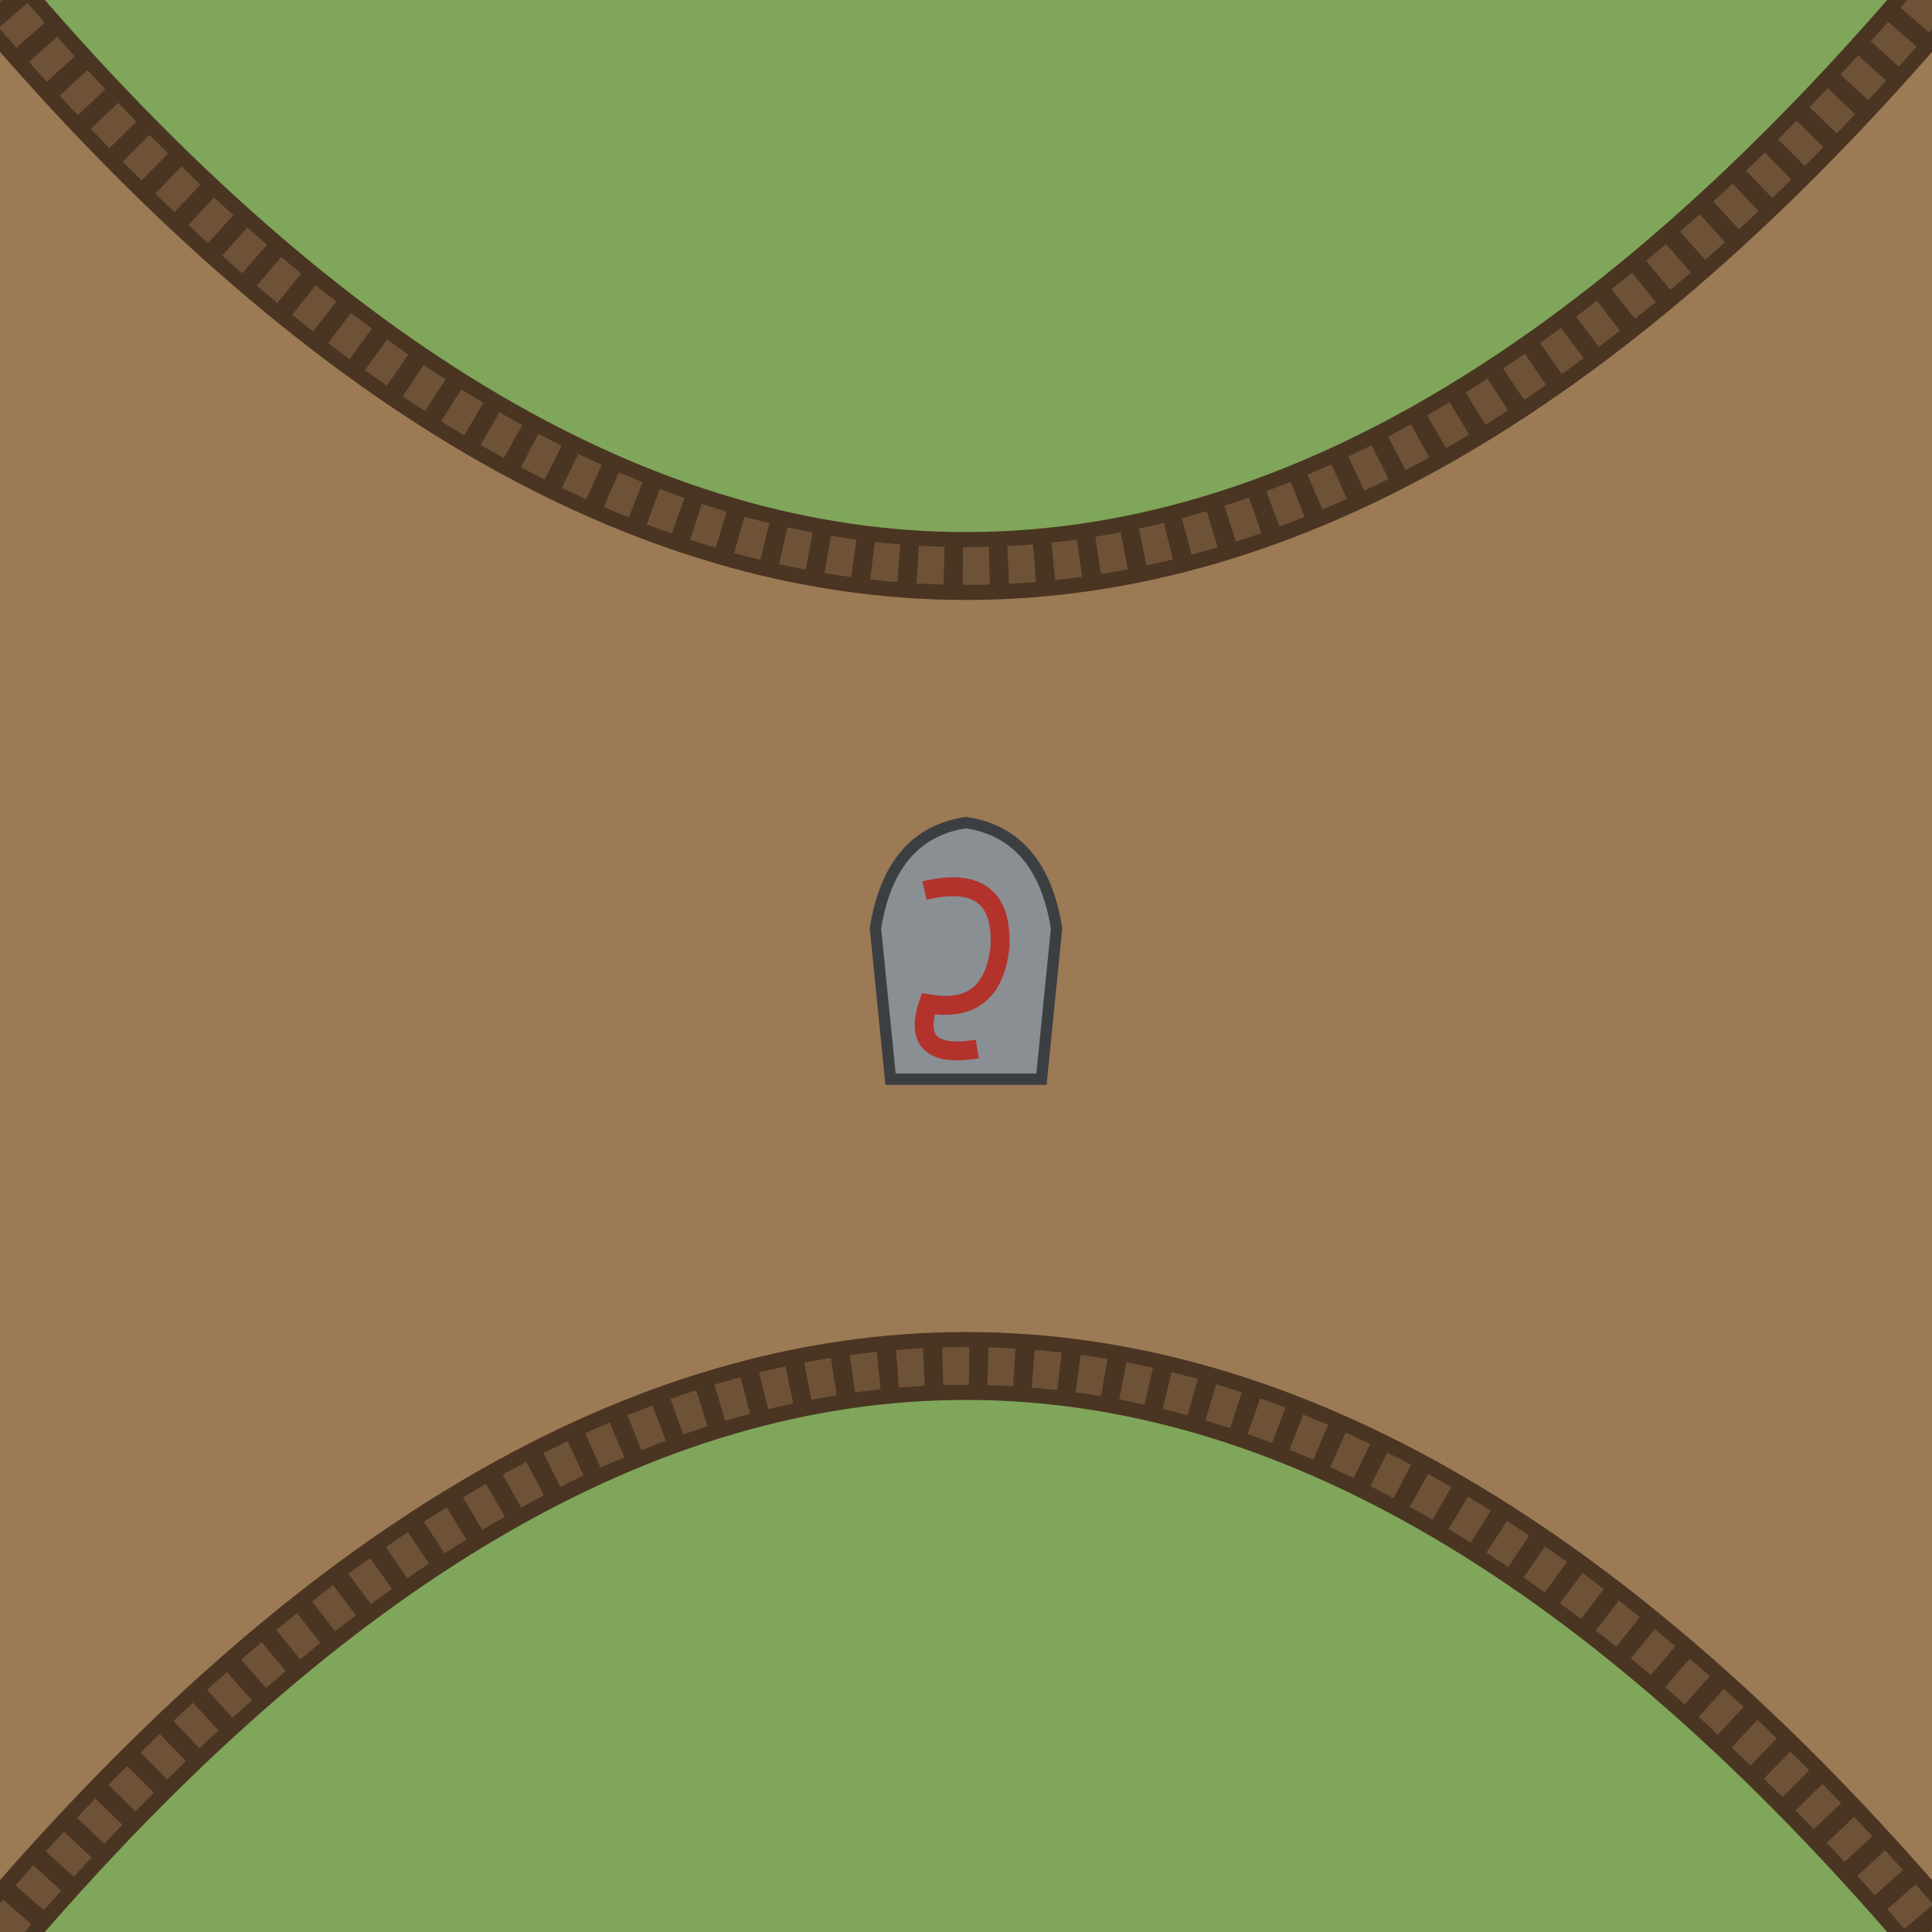
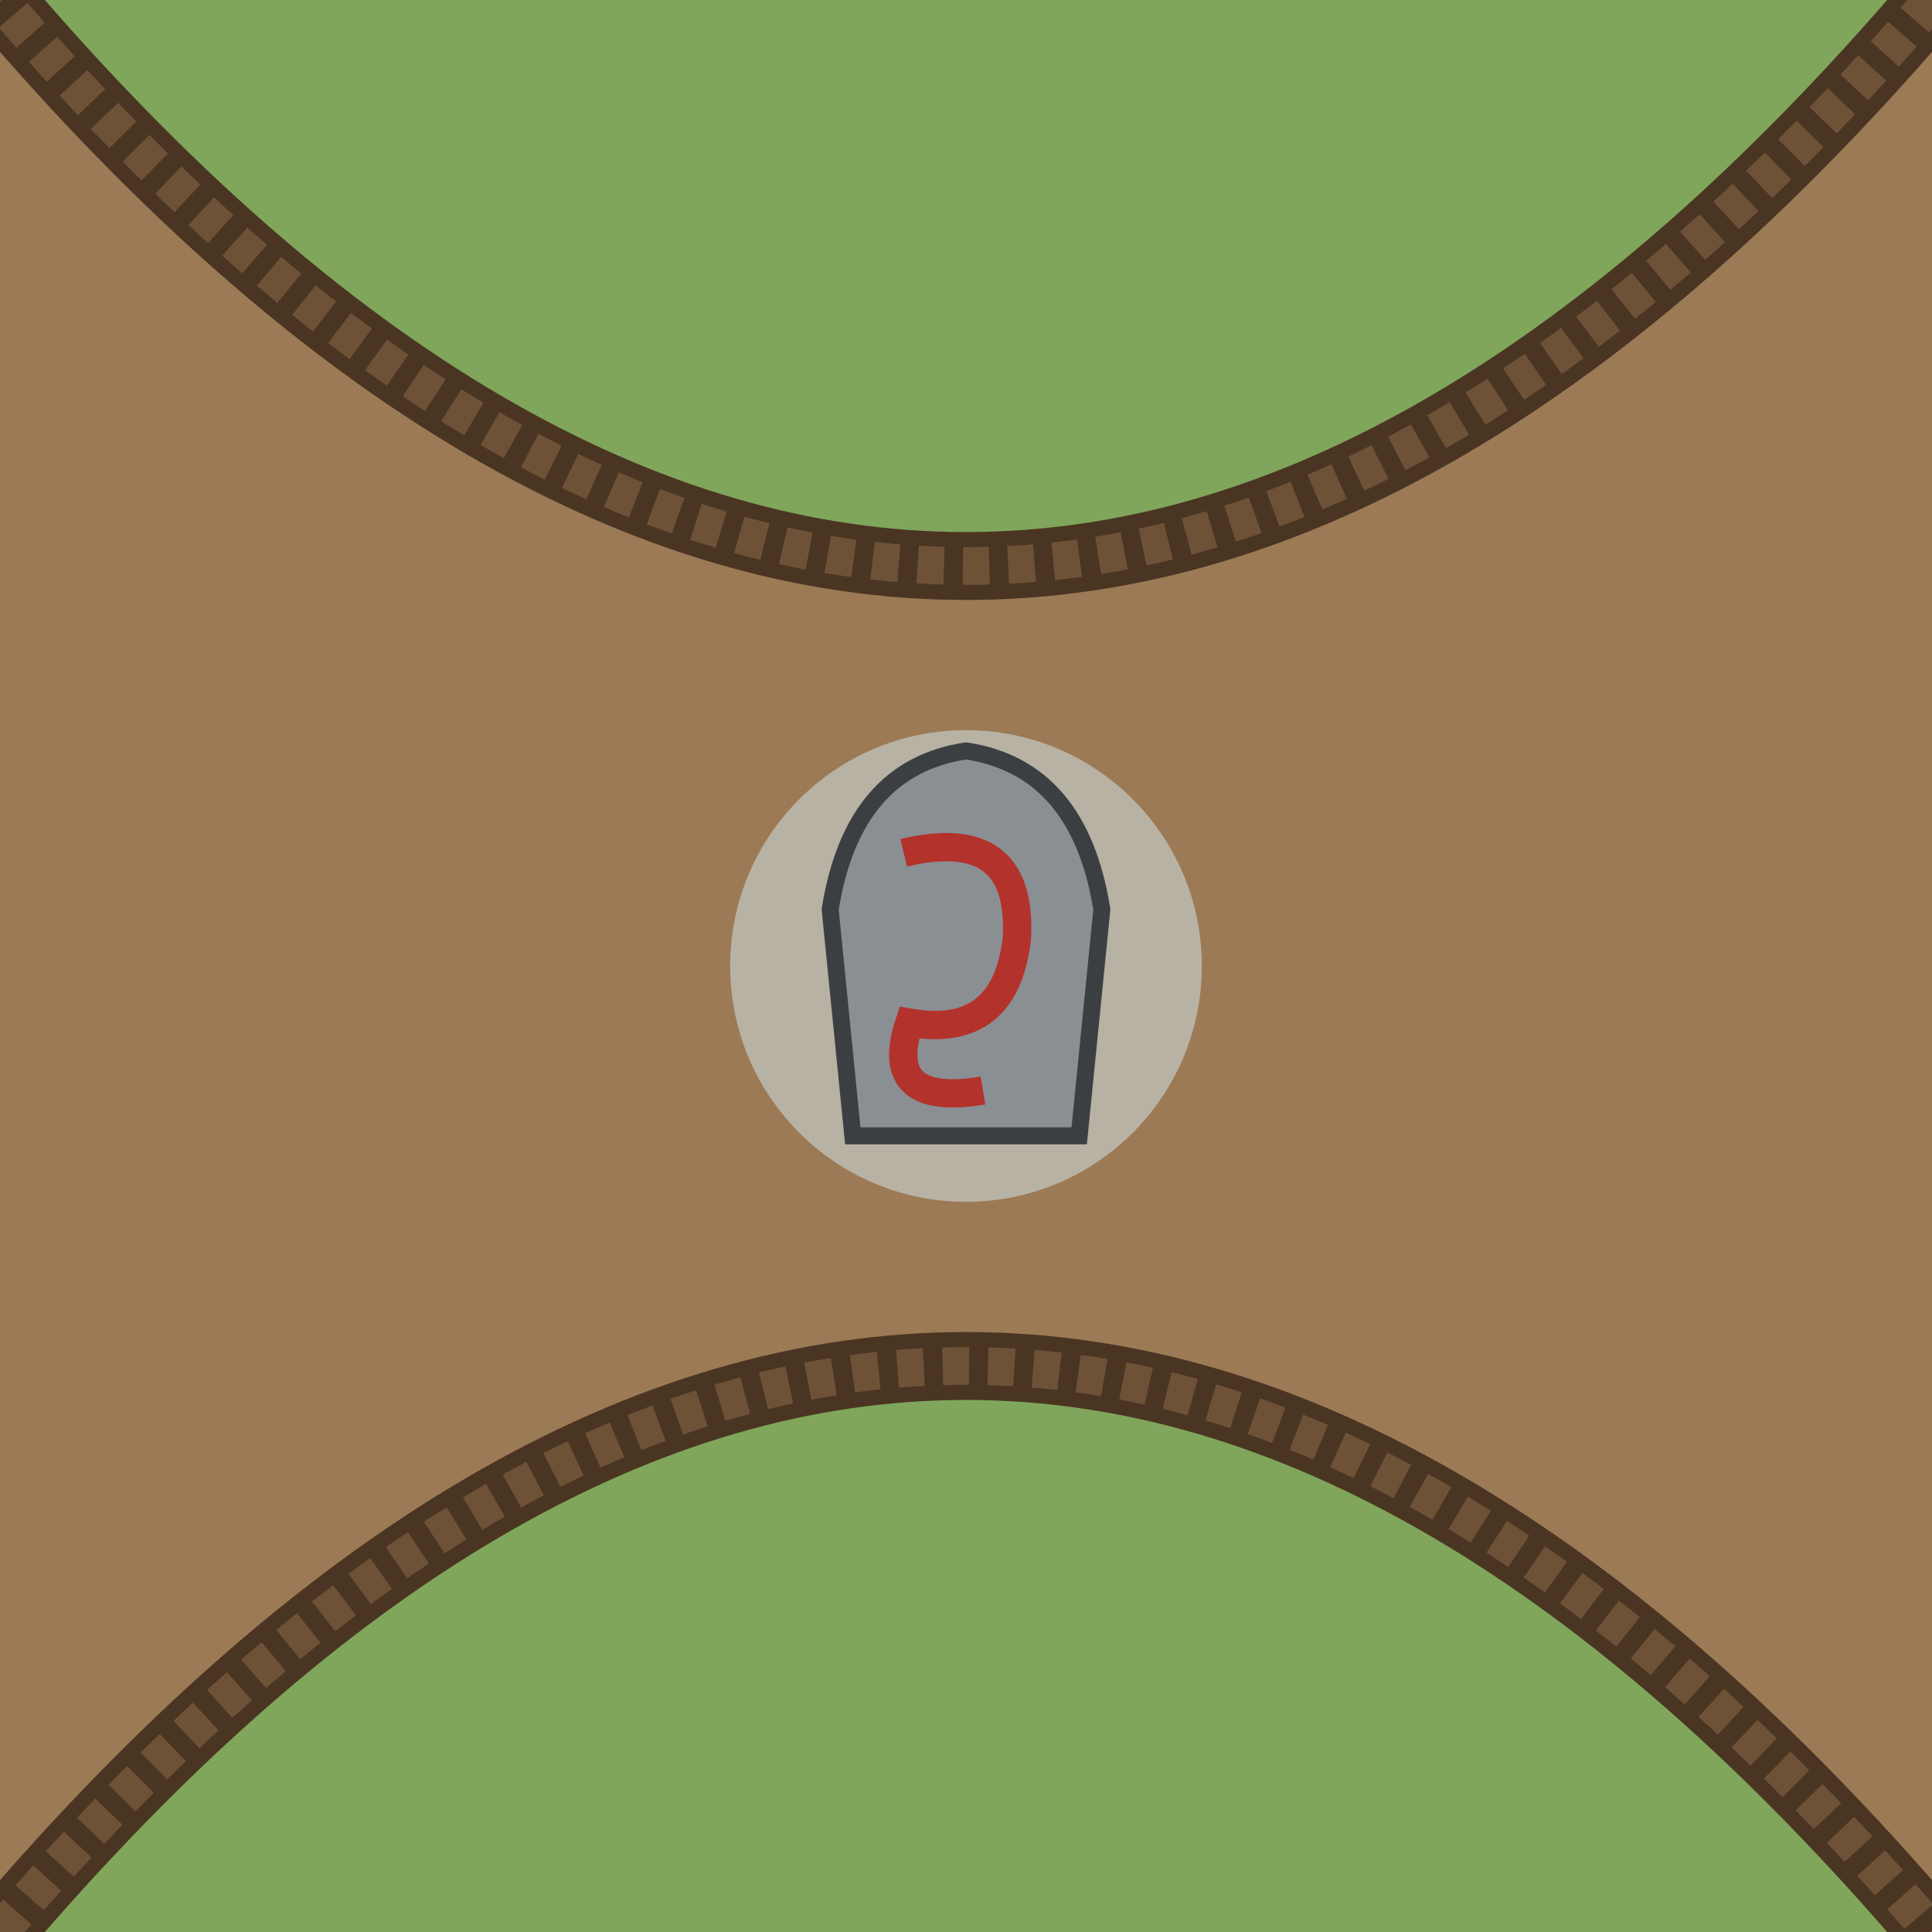
<svg xmlns="http://www.w3.org/2000/svg" width="1024" height="1024" viewBox="0 0 1024 1024">
  <rect width="1024" height="1024" fill="#7fa65a" />
  <path d="M0 0 H1024 V1024 H0 Z" fill="#9c7a55" />
  <path d="M0 0 L1024 0 Q512 600 0 0 Z" fill="#7fa65a" />
  <path d="M0 1024 L1024 1024 Q512 424 0 1024 Z" fill="#7fa65a" />
  <path d="M1024 0 Q512 600 0 0" fill="none" stroke="#4a3523" stroke-width="36" />
  <path d="M1024 0 Q512 600 0 0" fill="none" stroke="#6e5238" stroke-width="20" stroke-dasharray="14 10" />
  <path d="M0 1024 Q512 424 1024 1024" fill="none" stroke="#4a3523" stroke-width="36" />
  <path d="M0 1024 Q512 424 1024 1024" fill="none" stroke="#6e5238" stroke-width="20" stroke-dasharray="14 10" />
  <g transform="translate(512 512)">
-     <path d="M-40 60 L-48 -20 Q-40 -70 0 -76 Q40 -70 48 -20 L40 60 Z" fill="#8a8f94" stroke="#3c3f42" stroke-width="6" />
-     <path d="M-22 -40 Q20 -50 18 -10 Q14 26 -20 20 Q-30 50 6 44" fill="none" stroke="#b3322b" stroke-width="10" />
+     <circle r="125" fill="#b8b2a4" />
+     <g transform="scale(1.5)">
+       <path d="M-40 60 L-48 -20 Q-40 -70 0 -76 Q40 -70 48 -20 L40 60 Z" fill="#8a8f94" stroke="#3c3f42" stroke-width="6" />
+       <path d="M-22 -40 Q20 -50 18 -10 Q14 26 -20 20 Q-30 50 6 44" fill="none" stroke="#b3322b" stroke-width="10" />
+     </g>
  </g>
</svg>
